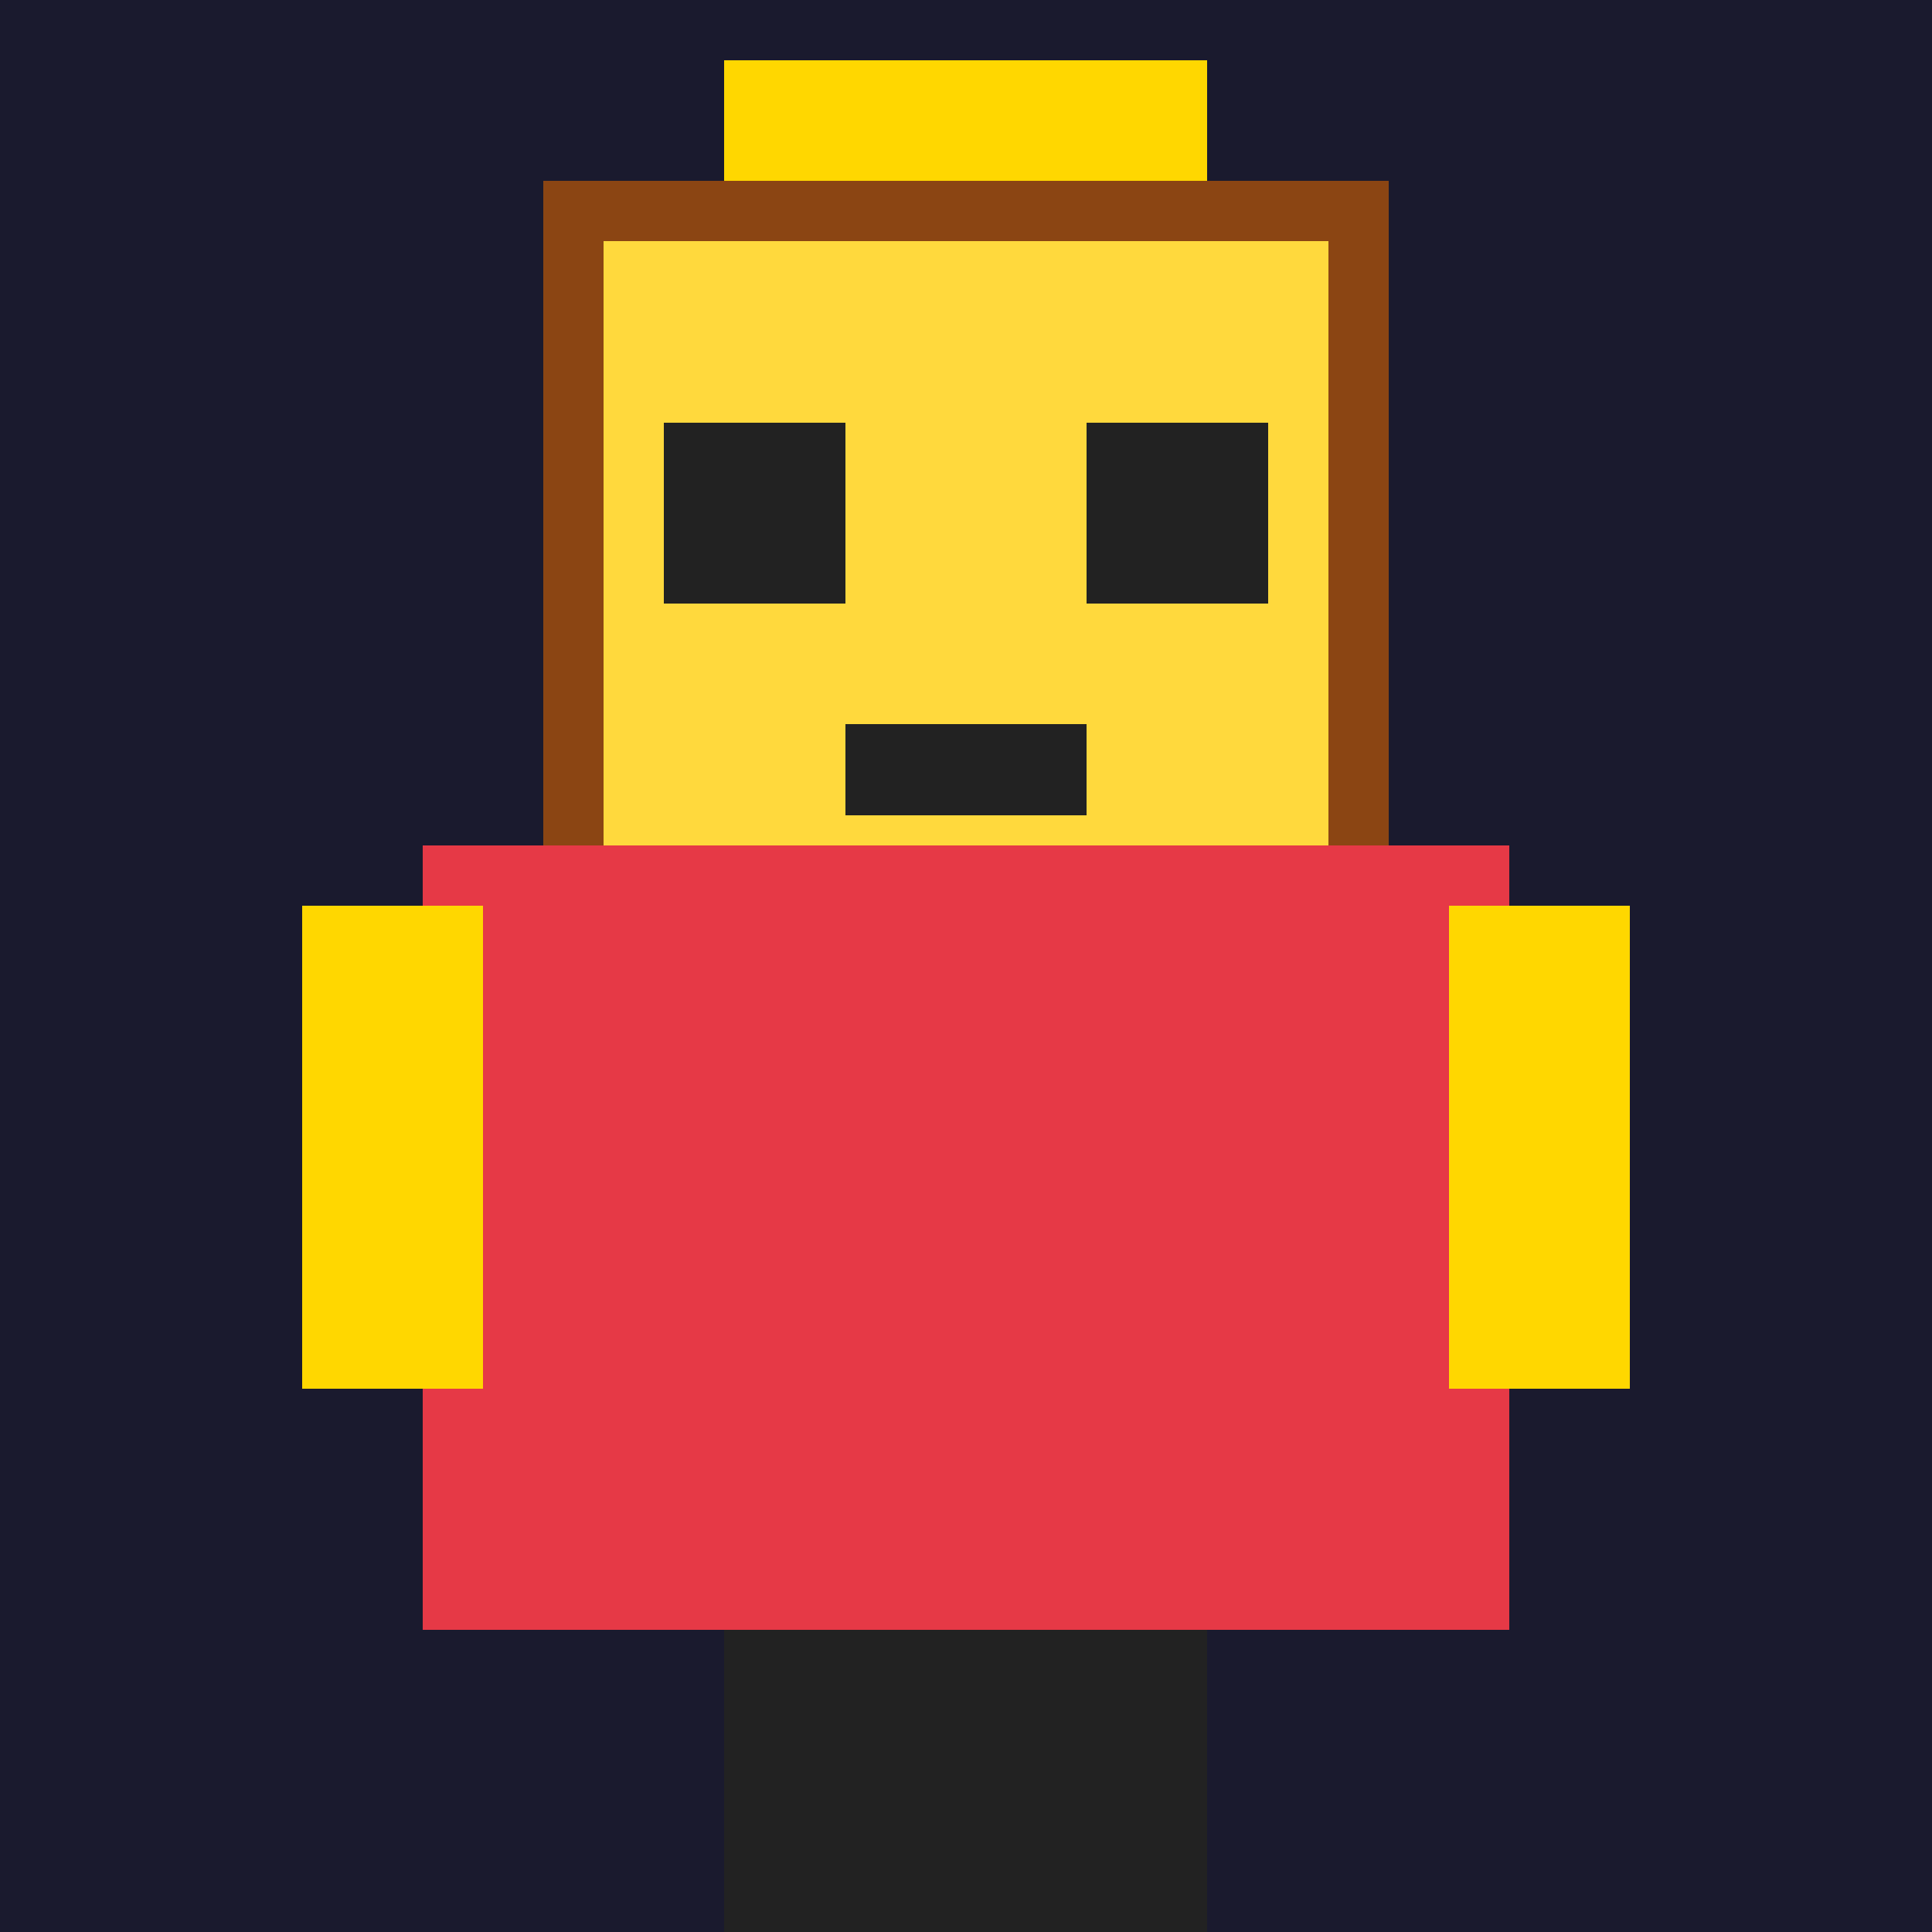
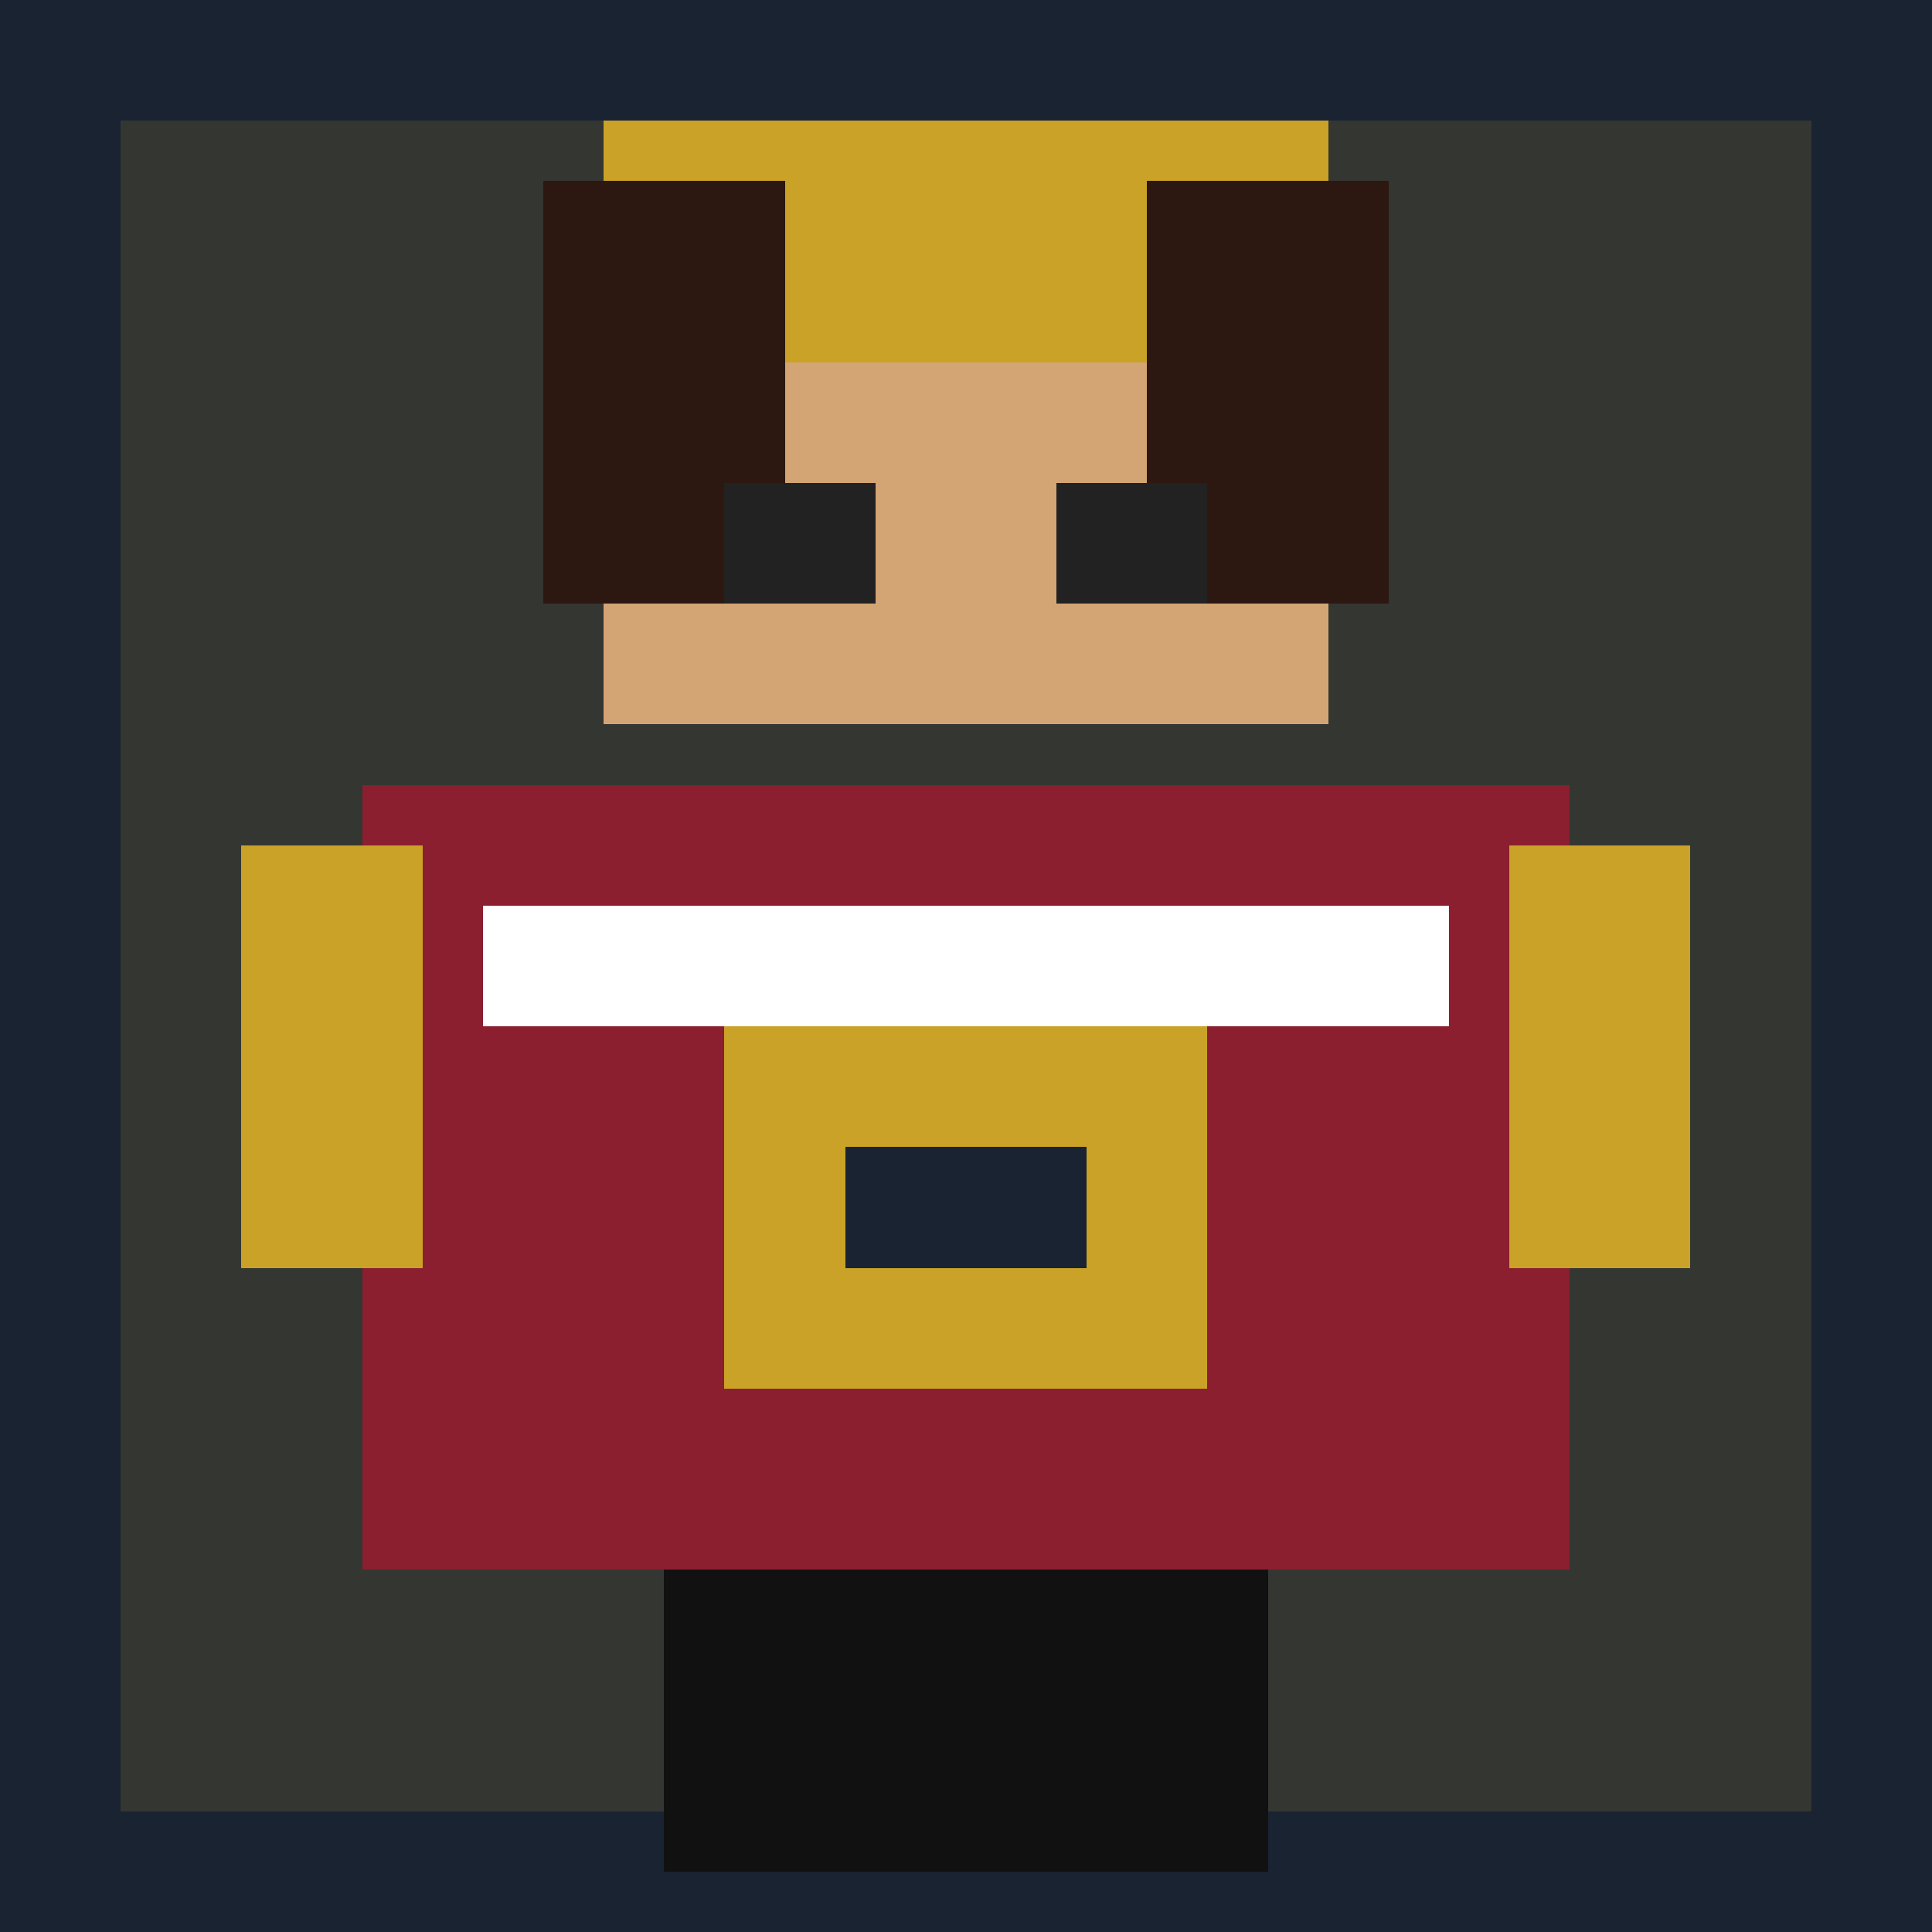
<svg xmlns="http://www.w3.org/2000/svg" viewBox="0 0 64 64" shape-rendering="crispEdges">
-   <rect width="64" height="64" fill="#1a1a2e" />
-   <rect x="24" y="2" width="16" height="8" fill="#FFD700" />
-   <rect x="18" y="6" width="28" height="22" fill="#8B4513" />
-   <rect x="20" y="8" width="24" height="20" fill="#FFD93D" />
-   <rect x="22" y="14" width="6" height="6" fill="#222" />
-   <rect x="36" y="14" width="6" height="6" fill="#222" />
-   <rect x="28" y="24" width="8" height="3" fill="#222" />
-   <rect x="14" y="28" width="36" height="26" fill="#E63946" />
-   <rect x="10" y="30" width="6" height="16" fill="#FFD700" />
-   <rect x="48" y="30" width="6" height="16" fill="#FFD700" />
-   <rect x="24" y="54" width="8" height="10" fill="#222" />
-   <rect x="32" y="54" width="8" height="10" fill="#222" />
+   <rect width="64" height="64" fill="#1a2332" />
+   <rect x="4" y="4" width="56" height="56" fill="#c9a227" opacity="0.15" />
+   <rect x="20" y="4" width="24" height="8" fill="#c9a227" />
+   <rect x="20" y="12" width="24" height="12" fill="#d4a574" />
+   <rect x="18" y="6" width="8" height="14" fill="#2c1810" />
+   <rect x="38" y="6" width="8" height="14" fill="#2c1810" />
+   <rect x="24" y="16" width="5" height="4" fill="#222" />
+   <rect x="35" y="16" width="5" height="4" fill="#222" />
+   <rect x="12" y="26" width="40" height="26" fill="#8b1e2f" />
+   <rect x="16" y="30" width="32" height="4" fill="#fff" />
+   <rect x="24" y="34" width="16" height="12" fill="#c9a227" />
+   <rect x="28" y="38" width="8" height="4" fill="#1a2332" />
+   <rect x="8" y="28" width="6" height="14" fill="#c9a227" />
+   <rect x="50" y="28" width="6" height="14" fill="#c9a227" />
+   <rect x="22" y="52" width="10" height="10" fill="#111" />
+   <rect x="32" y="52" width="10" height="10" fill="#111" />
</svg>
